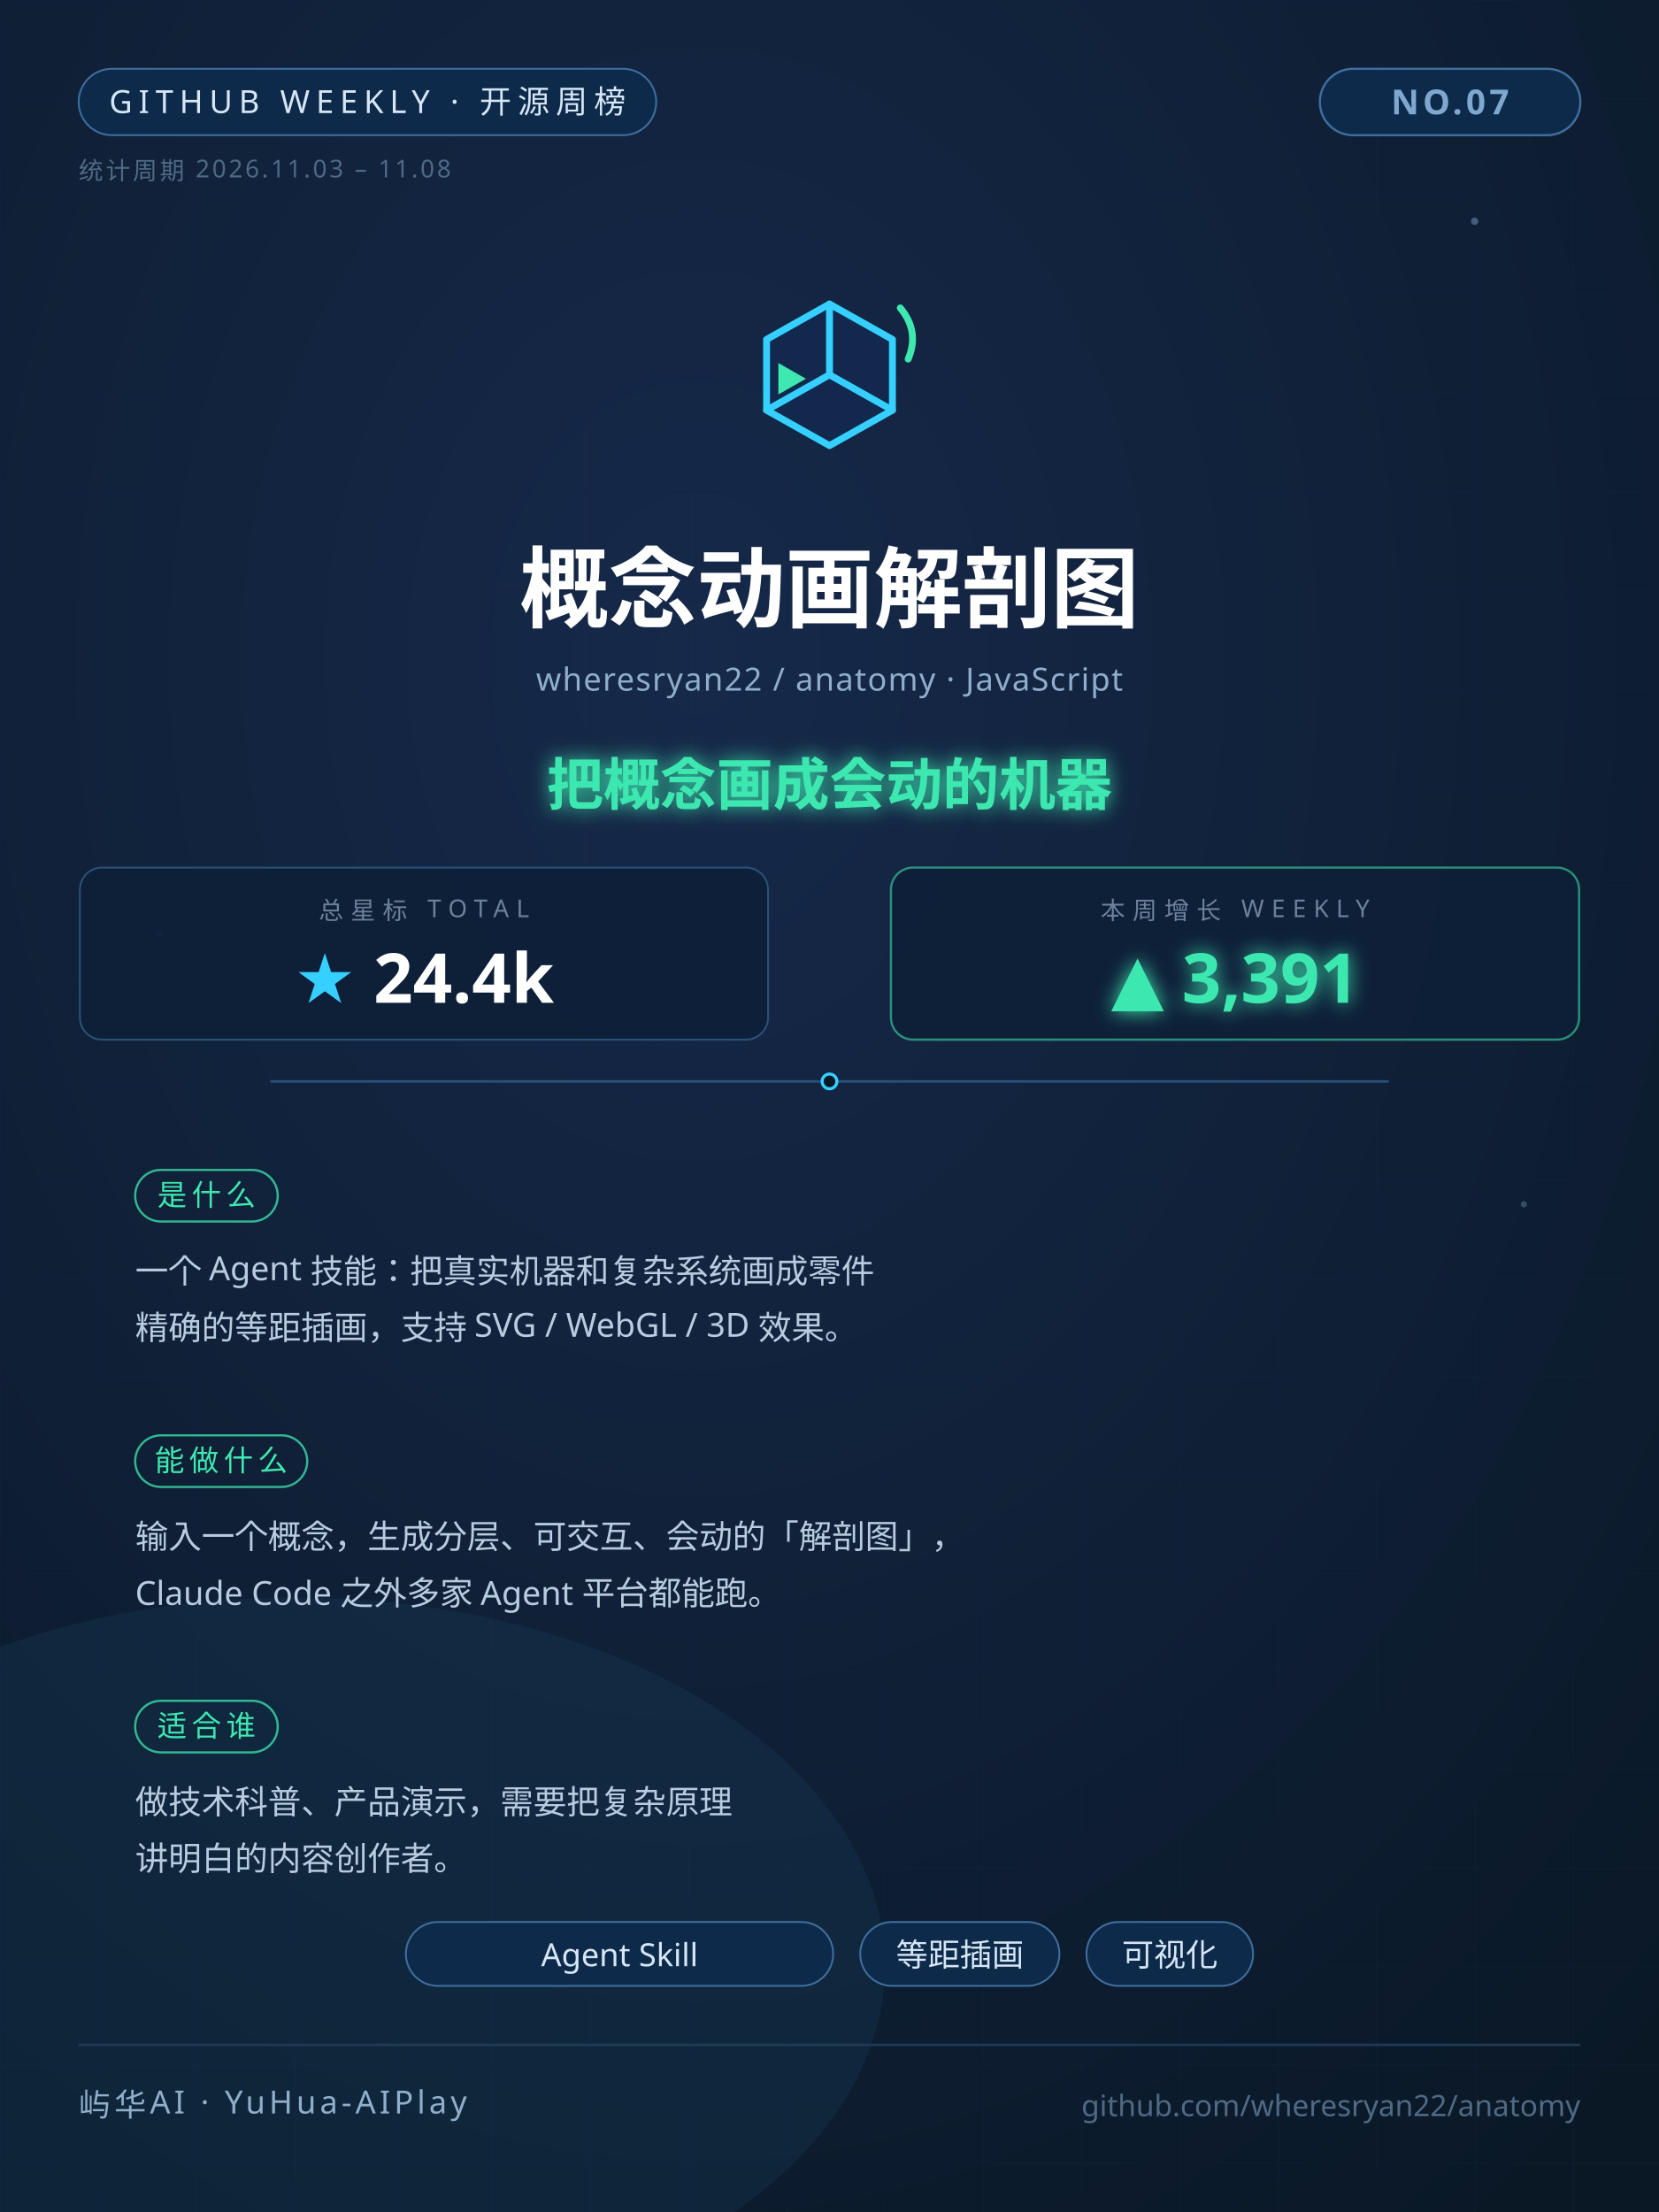
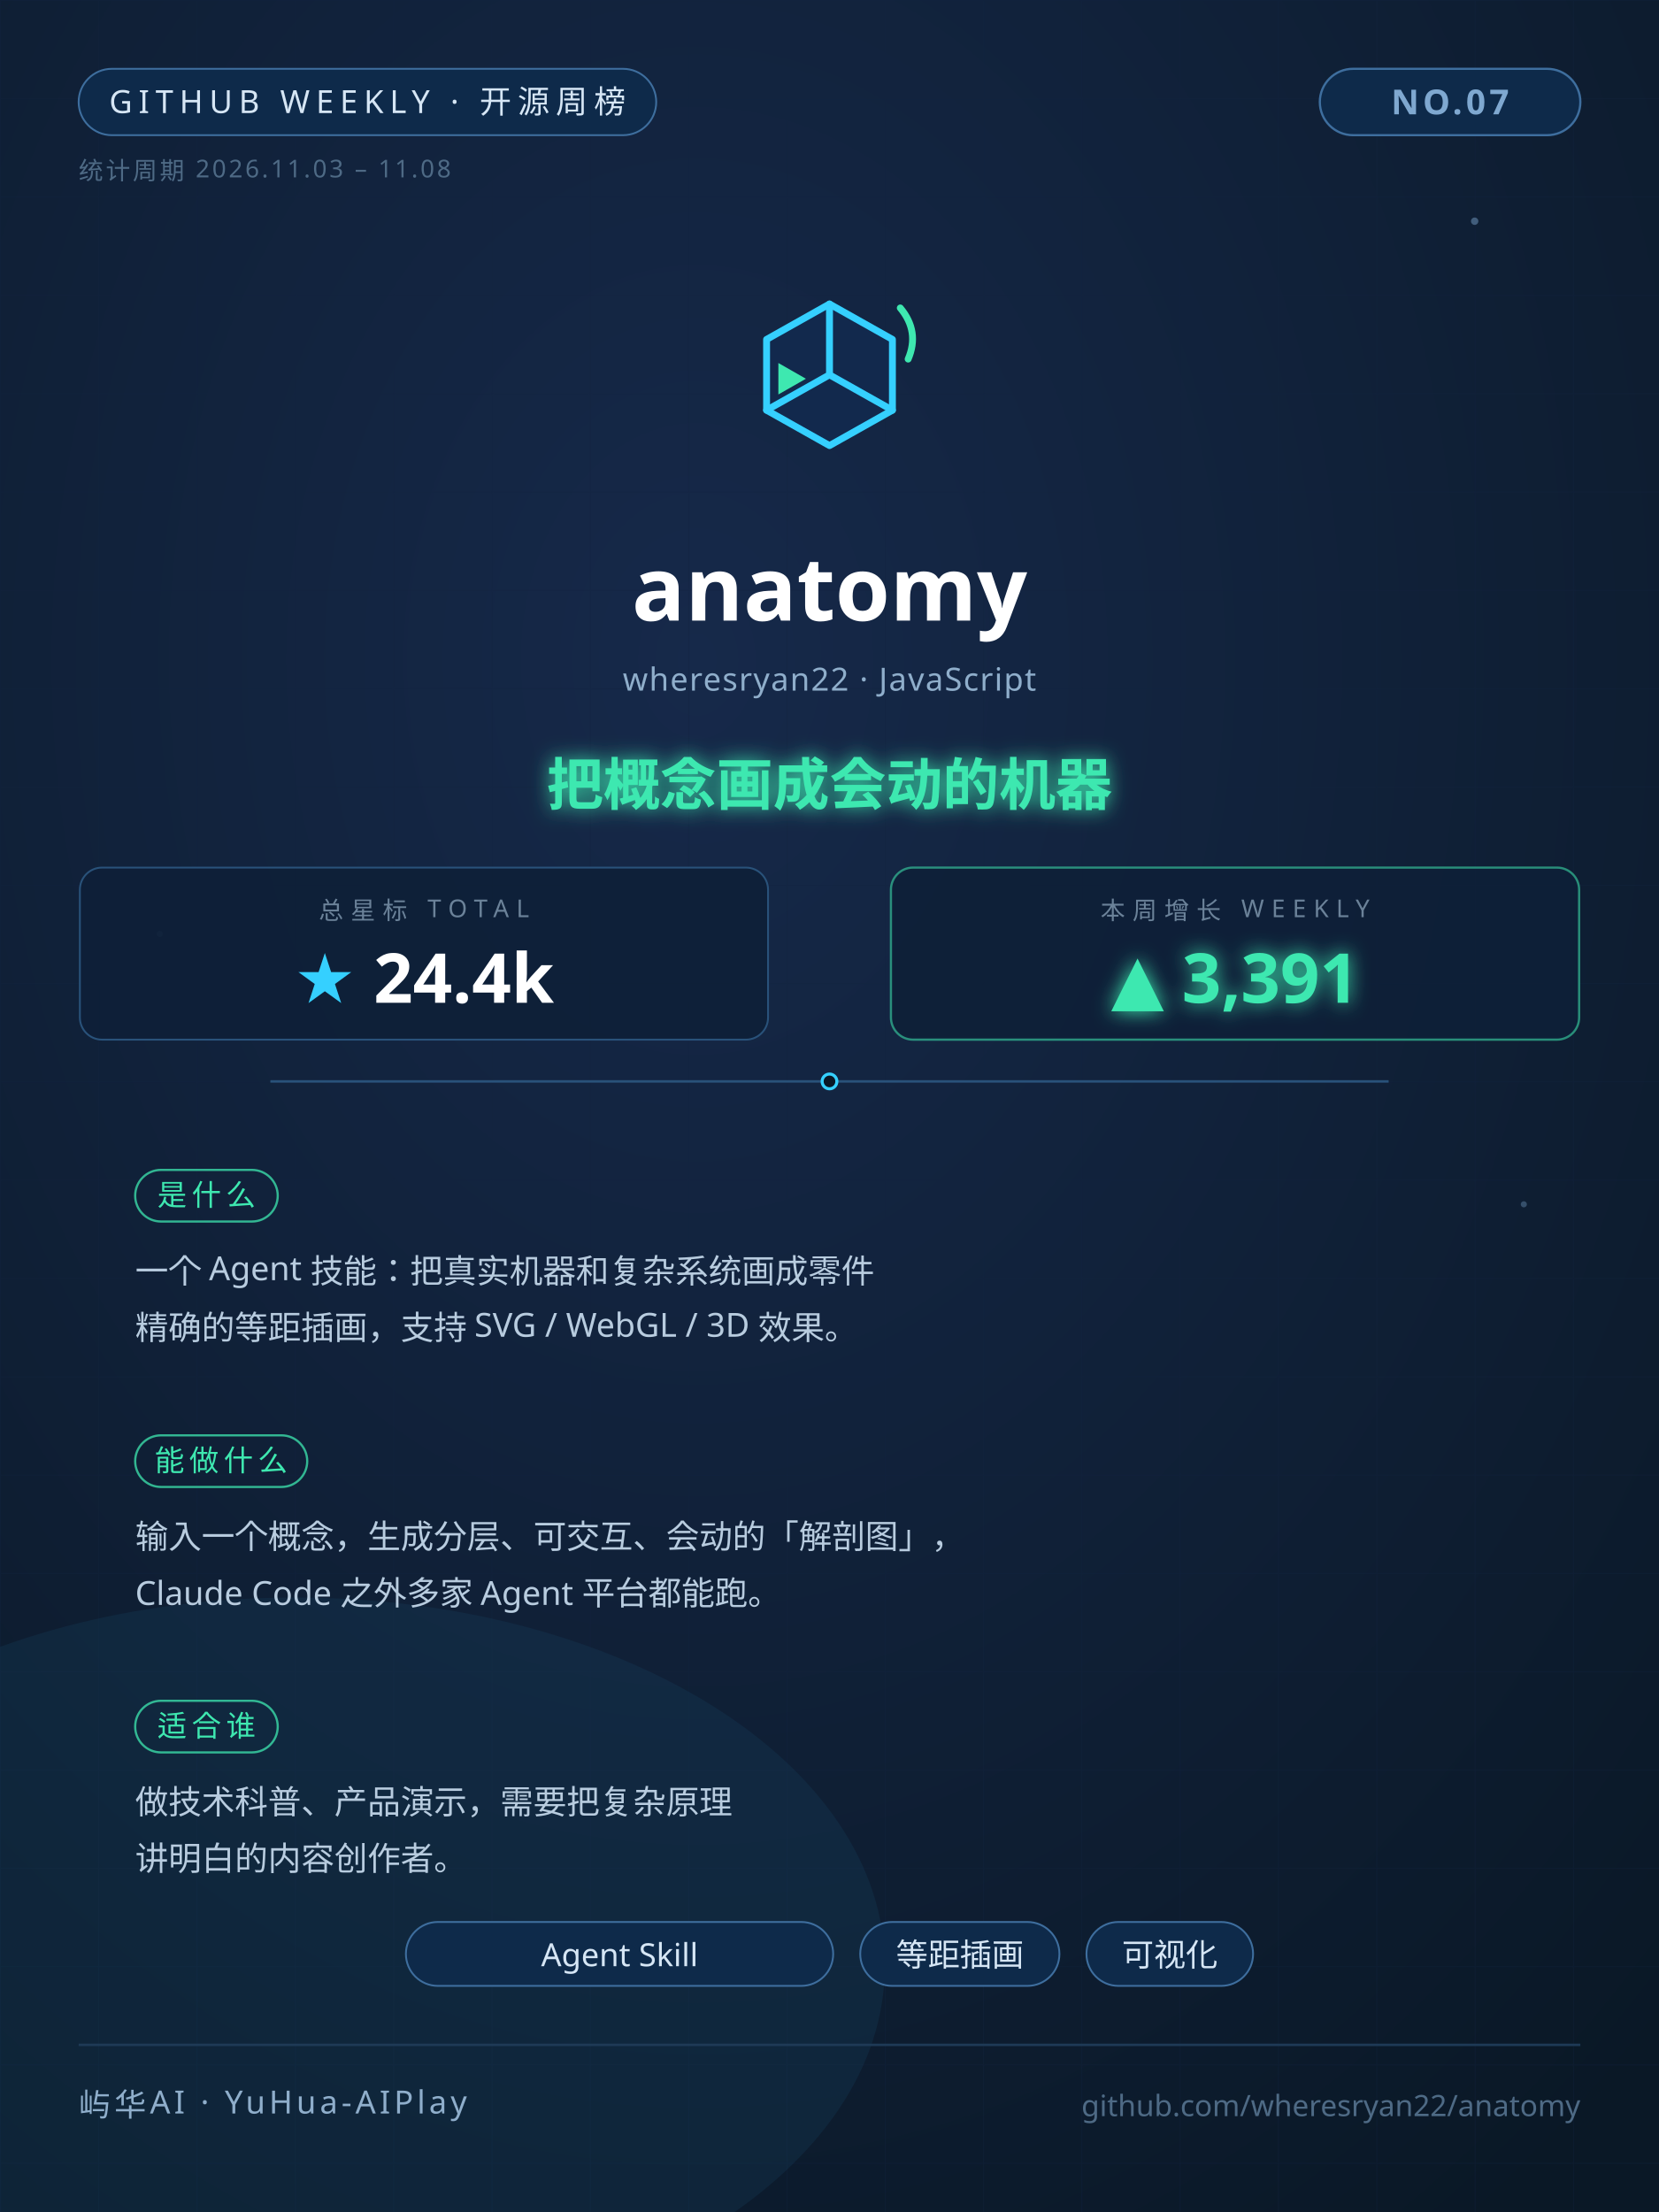
<svg xmlns="http://www.w3.org/2000/svg" viewBox="0 0 1350 1800" font-family="'PingFang SC','Hiragino Sans GB',sans-serif">
  <defs>
    <radialGradient id="bgGlow" cx="42%" cy="30%" r="85%">
      <stop offset="0%" stop-color="#16294A" />
      <stop offset="100%" stop-color="#0A1826" />
    </radialGradient>
    <filter id="glowGreen" x="-60%" y="-60%" width="220%" height="220%">
      <feDropShadow dx="0" dy="0" stdDeviation="8" flood-color="#3EE8B0" />
    </filter>
    <pattern id="grid" width="80" height="80" patternUnits="userSpaceOnUse">
      <path d="M80 0H0V80" fill="none" stroke="#132440" stroke-opacity="0.35" stroke-width="1.5" />
    </pattern>
    <g id="ic-isoplay" fill="none" stroke="#35D0FF" stroke-width="3.5" stroke-linejoin="round" stroke-linecap="round">
      <path d="M0 -36 L32 -18 L32 18 L0 36 L-32 18 L-32 -18 Z" fill="#12294D" />
      <path d="M0 -36 L0 0 L32 18 M0 0 L-32 18" />
      <path d="M-26 -6 L-12 2 L-26 10 Z" fill="#3EE8B0" stroke="none" />
      <path d="M36 -34 Q46 -22 40 -8" stroke="#3EE8B0" />
    </g>
  </defs>
  <rect width="1350" height="1800" fill="url(#bgGlow)" />
  <rect width="1350" height="1800" fill="url(#grid)" />
  <ellipse cx="240" cy="1600" rx="480" ry="300" fill="#14405E" opacity="0.28" />
  <circle cx="1200" cy="180" r="3" fill="#7FA8D0" opacity="0.45" />
  <circle cx="130" cy="760" r="2.5" fill="#7FA8D0" opacity="0.3" />
  <circle cx="1240" cy="980" r="2.5" fill="#7FA8D0" opacity="0.35" />
  <rect x="64" y="56" width="470" height="54" rx="27" fill="#0E2A4A" stroke="#3E6E9E" stroke-width="1.5" />
  <text x="299" y="92" text-anchor="middle" font-size="26" letter-spacing="5" fill="#D6E6F5">GITHUB WEEKLY · 开源周榜</text>
  <text x="64" y="146" font-size="20" letter-spacing="2" fill="#4E6A85">统计周期 2026.11.03 – 11.08</text>
  <rect x="1074" y="56" width="212" height="54" rx="27" fill="#0E2A4A" stroke="#3E6E9E" stroke-width="1.8" />
  <text x="1180" y="93" text-anchor="middle" font-size="28" font-weight="800" letter-spacing="3" fill="#7FA8D0">NO.07</text>
  <use href="#ic-isoplay" transform="translate(675 305) scale(1.6)" />
-   <text x="675" y="505" text-anchor="middle" font-size="72" font-weight="800" fill="#FFFFFF">概念动画解剖图</text>
-   <text x="675" y="562" text-anchor="middle" font-size="26" letter-spacing="1" fill="#8FAECB">wheresryan22 / anatomy · JavaScript</text>
+   <text x="675" y="505" text-anchor="middle" font-size="72" font-weight="800" fill="#FFFFFF">anatomy</text>
+   <text x="675" y="562" text-anchor="middle" font-size="26" letter-spacing="1" fill="#8FAECB">wheresryan22 · JavaScript</text>
  <text x="675" y="655" text-anchor="middle" font-size="46" font-weight="700" fill="#3EE8B0" filter="url(#glowGreen)">把概念画成会动的机器</text>
  <rect x="65" y="706" width="560" height="140" rx="18" fill="#0E2038" fill-opacity="0.9" stroke="#29527A" stroke-width="1.5" />
  <text x="345" y="748" text-anchor="middle" font-size="20" letter-spacing="6" fill="#6B8299">总星标 TOTAL</text>
  <text x="345" y="816" text-anchor="middle" font-size="56" font-weight="800" fill="#FFFFFF">
    <tspan fill="#35D0FF">★</tspan> 24.4k</text>
  <rect x="725" y="706" width="560" height="140" rx="18" fill="#0E2038" fill-opacity="0.9" stroke="#3EE8B0" stroke-opacity="0.55" stroke-width="1.8" />
  <text x="1005" y="748" text-anchor="middle" font-size="20" letter-spacing="6" fill="#6B8299">本周增长 WEEKLY</text>
  <text x="1005" y="816" text-anchor="middle" font-size="56" font-weight="800" fill="#3EE8B0" filter="url(#glowGreen)">▲ 3,391</text>
  <line x1="220" y1="880" x2="1130" y2="880" stroke="#29527A" stroke-width="2" />
  <circle cx="675" cy="880" r="6" fill="#0A1826" stroke="#35D0FF" stroke-width="2.5" />
  <rect x="110" y="952" width="116" height="42" rx="21" fill="none" stroke="#3EE8B0" stroke-opacity="0.75" stroke-width="1.8" />
  <text x="168" y="981" text-anchor="middle" font-size="24" letter-spacing="4" fill="#3EE8B0">是什么</text>
  <text x="110" y="1044" font-size="27" fill="#B8CCDF">一个 Agent 技能：把真实机器和复杂系统画成零件</text>
  <text x="110" y="1090" font-size="27" fill="#B8CCDF">精确的等距插画，支持 SVG / WebGL / 3D 效果。</text>
  <rect x="110" y="1168" width="140" height="42" rx="21" fill="none" stroke="#3EE8B0" stroke-opacity="0.75" stroke-width="1.8" />
  <text x="180" y="1197" text-anchor="middle" font-size="24" letter-spacing="4" fill="#3EE8B0">能做什么</text>
  <text x="110" y="1260" font-size="27" fill="#B8CCDF">输入一个概念，生成分层、可交互、会动的「解剖图」，</text>
  <text x="110" y="1306" font-size="27" fill="#B8CCDF">Claude Code 之外多家 Agent 平台都能跑。</text>
  <rect x="110" y="1384" width="116" height="42" rx="21" fill="none" stroke="#3EE8B0" stroke-opacity="0.75" stroke-width="1.8" />
  <text x="168" y="1413" text-anchor="middle" font-size="24" letter-spacing="4" fill="#3EE8B0">适合谁</text>
  <text x="110" y="1476" font-size="27" fill="#B8CCDF">做技术科普、产品演示，需要把复杂原理</text>
  <text x="110" y="1522" font-size="27" fill="#B8CCDF">讲明白的内容创作者。</text>
  <rect x="330.3" y="1564" width="347.7" height="52" rx="26" fill="#0E2A4A" stroke="#3E6E9E" stroke-width="1.5" />
  <text x="504.2" y="1600" text-anchor="middle" font-size="26" fill="#D6E6F5">Agent Skill</text>
  <rect x="700.0" y="1564" width="162.1" height="52" rx="26" fill="#0E2A4A" stroke="#3E6E9E" stroke-width="1.5" />
  <text x="781.1" y="1600" text-anchor="middle" font-size="26" fill="#D6E6F5">等距插画</text>
  <rect x="884.1" y="1564" width="135.6" height="52" rx="26" fill="#0E2A4A" stroke="#3E6E9E" stroke-width="1.5" />
  <text x="951.9" y="1600" text-anchor="middle" font-size="26" fill="#D6E6F5">可视化</text>
  <line x1="64" y1="1664" x2="1286" y2="1664" stroke="#1E3A56" stroke-width="2" />
  <text x="64" y="1722" font-size="26" letter-spacing="3" fill="#8FAECB">屿华AI · YuHua-AIPlay</text>
  <text x="1286" y="1722" text-anchor="end" font-size="24" fill="#4E6A85">github.com/wheresryan22/anatomy</text>
</svg>
